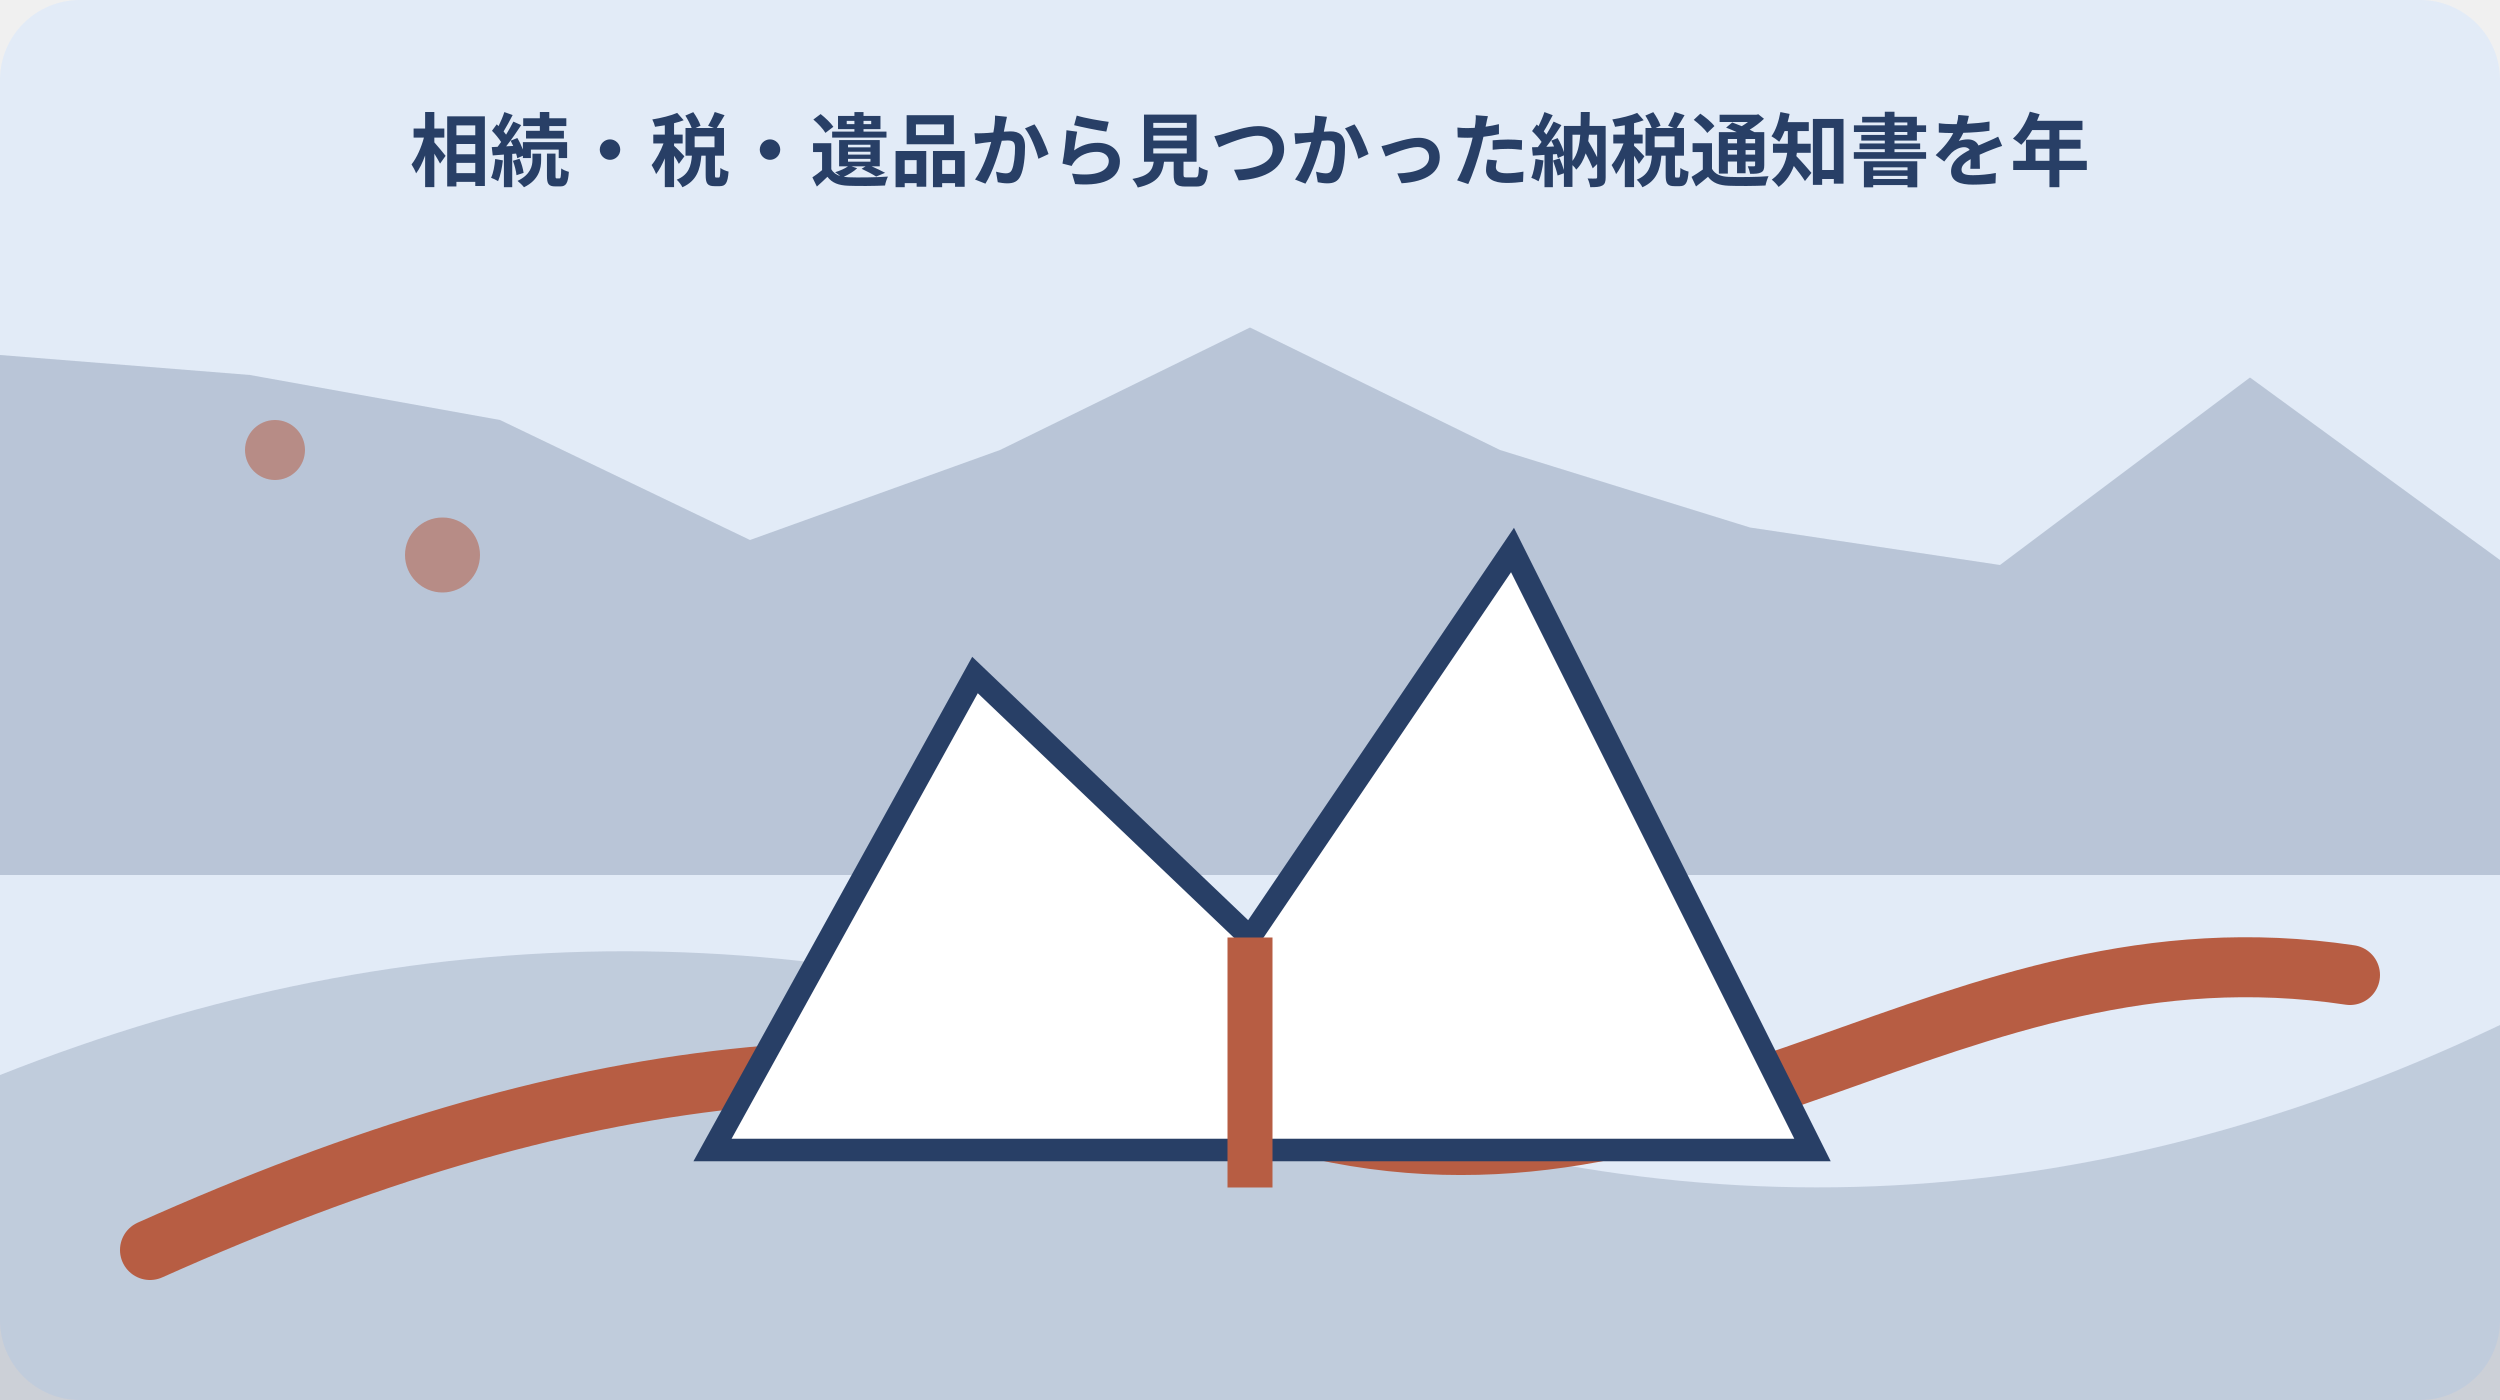
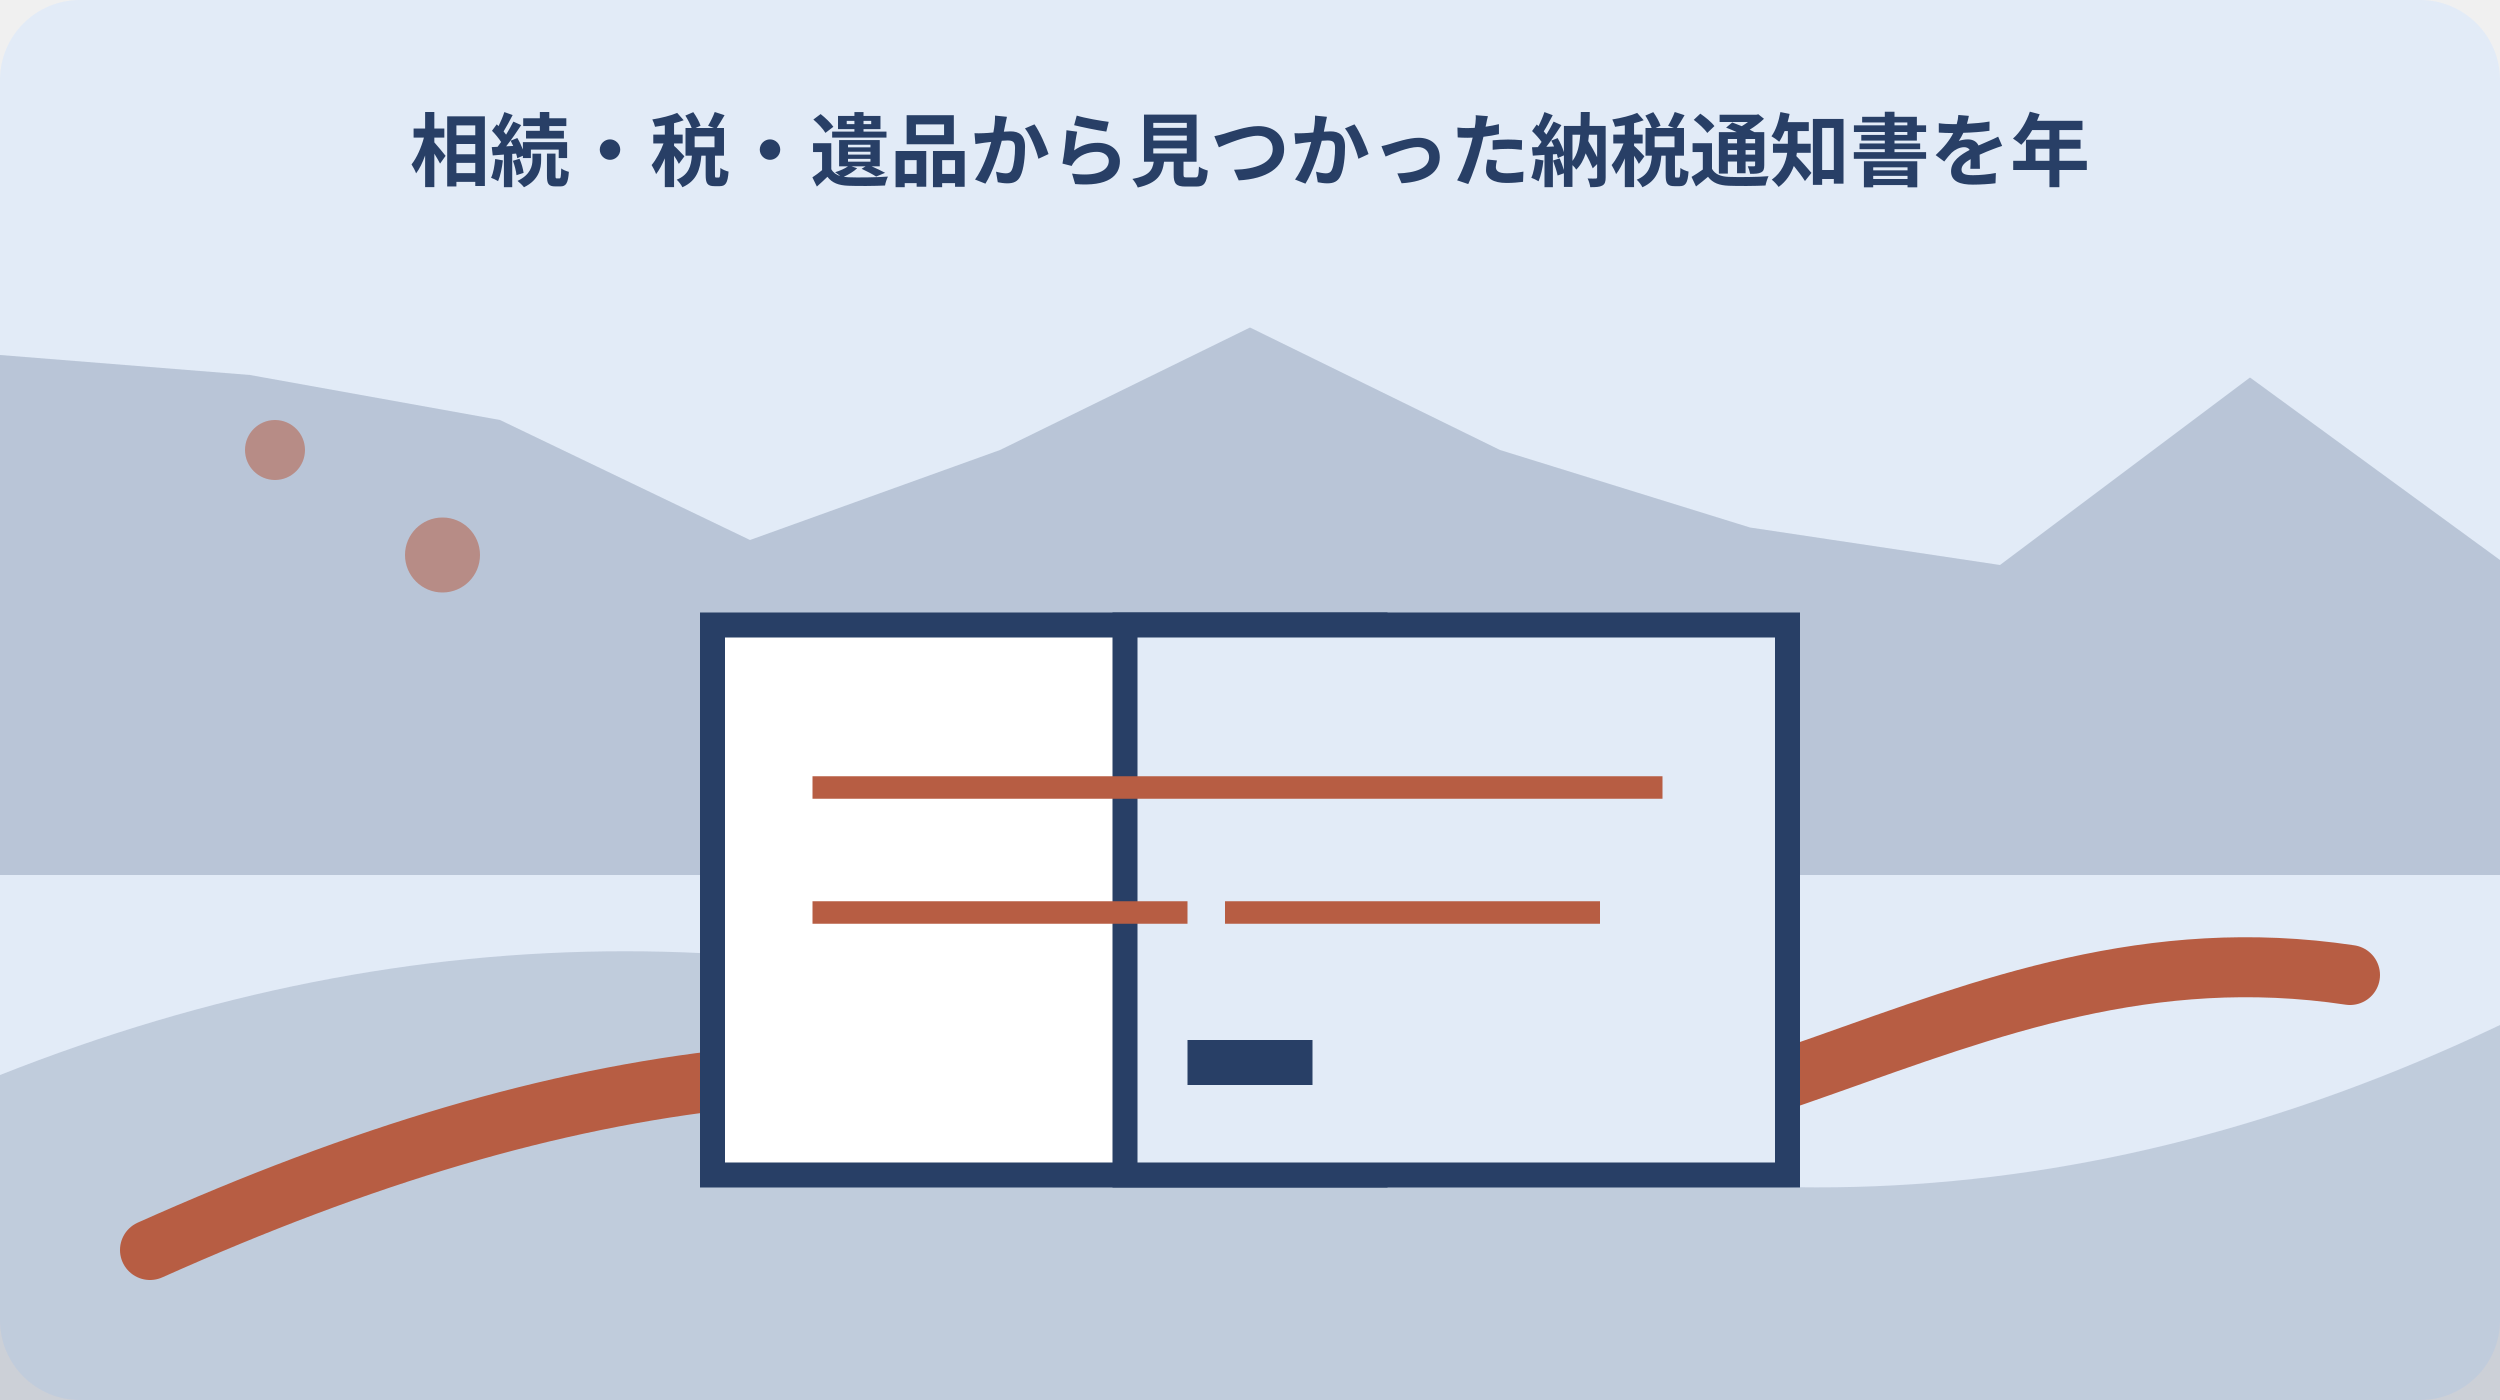
<svg xmlns="http://www.w3.org/2000/svg" width="1000" height="560" viewBox="0 0 1000 560" role="img" aria-labelledby="title desc" data-illustration="mori-editorial" data-topic-id="229" data-scene-index="3">
  <rect width="1000" height="560" rx="32" fill="#e2ebf7" />
  <polygon points="0,142 100,150 200,168 300,216 400,180 500,131 600,180 700,211 800,226 900,151 1000,224 1000,350 0,350" fill="#283f66" opacity=".22" />
  <path d="M0 430 Q250 331 500 430 T1000 410 V560 H0Z" fill="#283f66" opacity=".18" />
  <path d="M60 500 C230 424 360 410 520 450 S780 366 940 390" fill="none" stroke="#b75d43" stroke-width="24" stroke-linecap="round" />
  <circle cx="110" cy="180" r="12" fill="#b75d43" opacity=".55" />
  <circle cx="177" cy="222" r="15" fill="#b75d43" opacity=".55" />
-   <g data-scene="land">
-     <path d="M285 460 390 270l110 105 105-155 120 240Z" fill="#fff" stroke="#283f66" stroke-width="9" />
-     <path d="M500 375v100" stroke="#b75d43" stroke-width="18" />
+   <g data-scene="tax-versus-registry">
+     <path d="M285 250h265v220H285Z" fill="#fff" stroke="#283f66" stroke-width="10" />
+     <path d="M450 250h265v220H450Z" fill="#e2ebf7" stroke="#283f66" stroke-width="10" />
+     <path d="M325 315h175M325 365h150M490 315h175M490 365h150" stroke="#b75d43" stroke-width="9" />
+     <path d="M475 425h50" stroke="#283f66" stroke-width="18" />
  </g>
  <text x="500" y="72" text-anchor="middle" font-family="sans-serif" font-size="32" font-weight="700" fill="#283f66">相続・税・遺品から見つかった納税通知書を年</text>
</svg>
